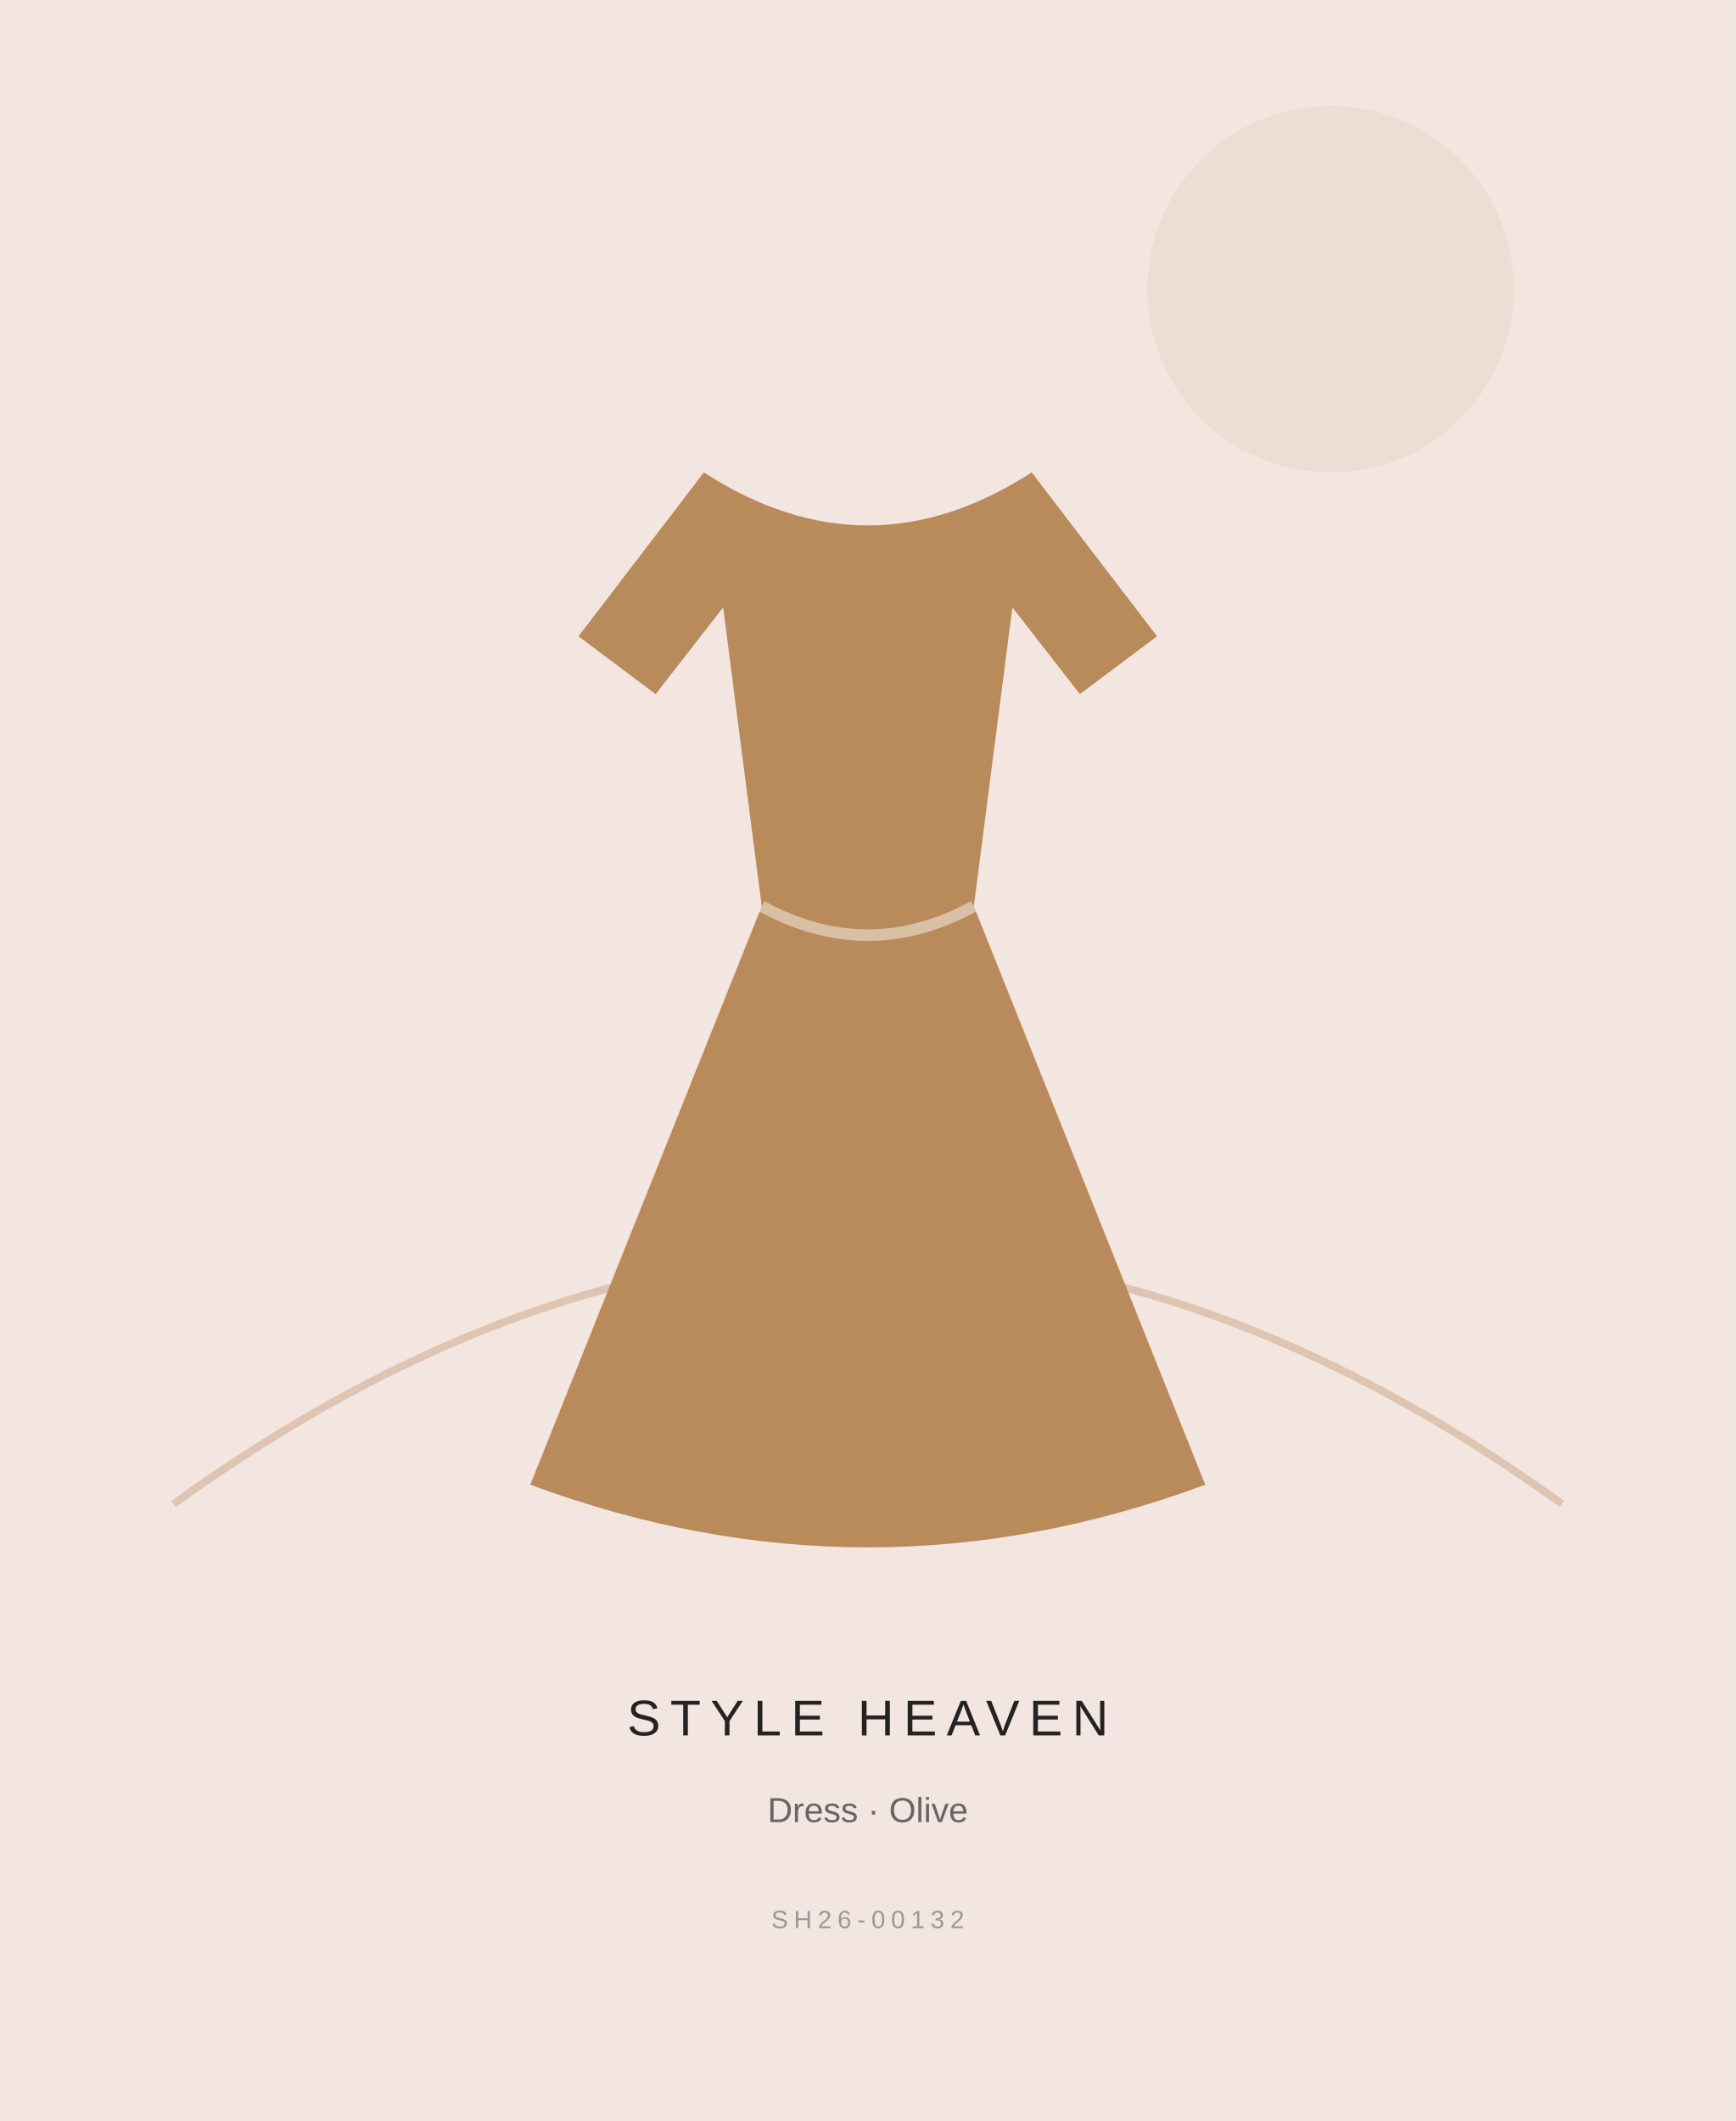
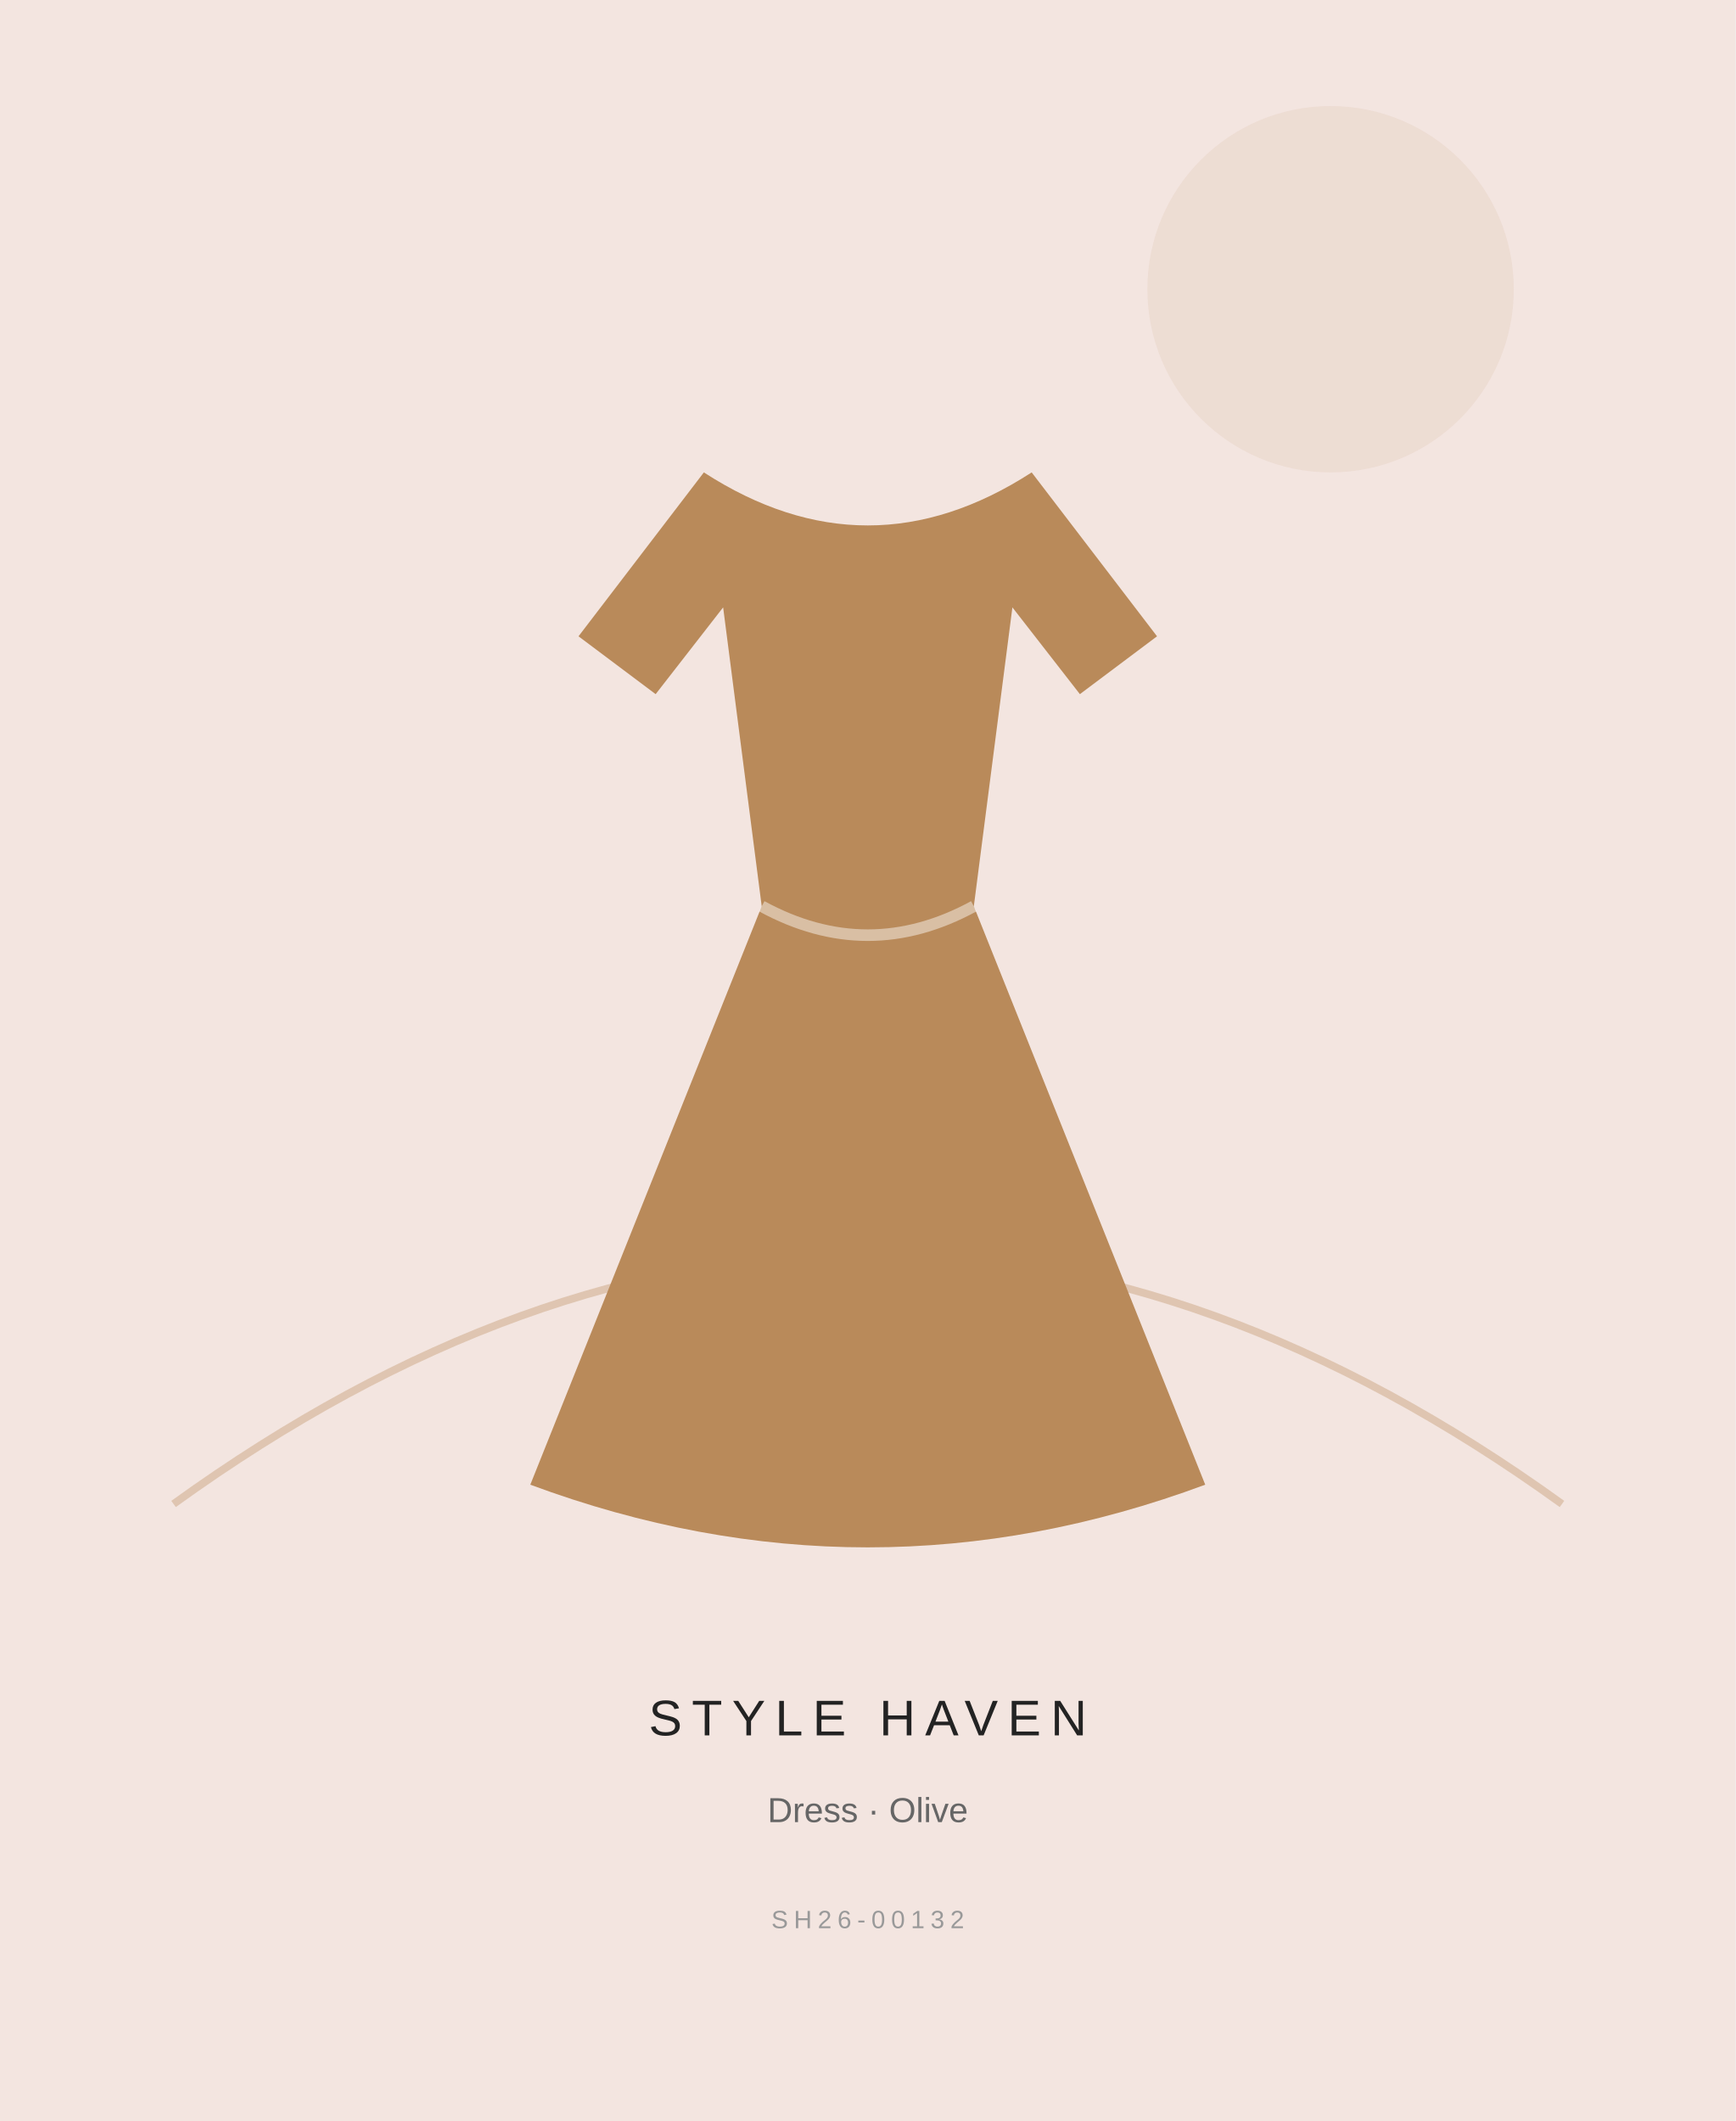
<svg xmlns="http://www.w3.org/2000/svg" viewBox="0 0 900 1100">
  <rect width="900" height="1100" fill="#F3E5E0" />
  <circle cx="690" cy="150" r="95" fill="#B98A5A" opacity=".10" />
  <path d="M90 780 Q450 520 810 780" fill="none" stroke="#B98A5A" stroke-width="4" opacity=".35" />
  <path d="M365 245 L300 330 L340 360 L375 315 L395 470 L275 770 Q450 835 625 770 L505 470 L525 315 L560 360 L600 330 L535 245 Q450 300 365 245Z" fill="#B98A5A" />
  <path d="M395 470 Q450 500 505 470" fill="none" stroke="#fff" stroke-width="6" opacity=".45" />
-   <text x="450" y="900" text-anchor="middle" font-family="Arial,sans-serif" font-size="26" letter-spacing="5" fill="#232323">STYLE HEAVEN</text>
+   <text x="450" y="900" text-anchor="middle" font-family="Arial,sans-serif" font-size="26" letter-spacing="5" fill="#232323">STYLE HAVEN</text>
  <text x="450" y="945" text-anchor="middle" font-family="Arial,sans-serif" font-size="18" fill="#666">Dress · Olive</text>
  <text x="450" y="1000" text-anchor="middle" font-family="Arial,sans-serif" font-size="13" letter-spacing="3" fill="#999">SH26-00132</text>
</svg>
